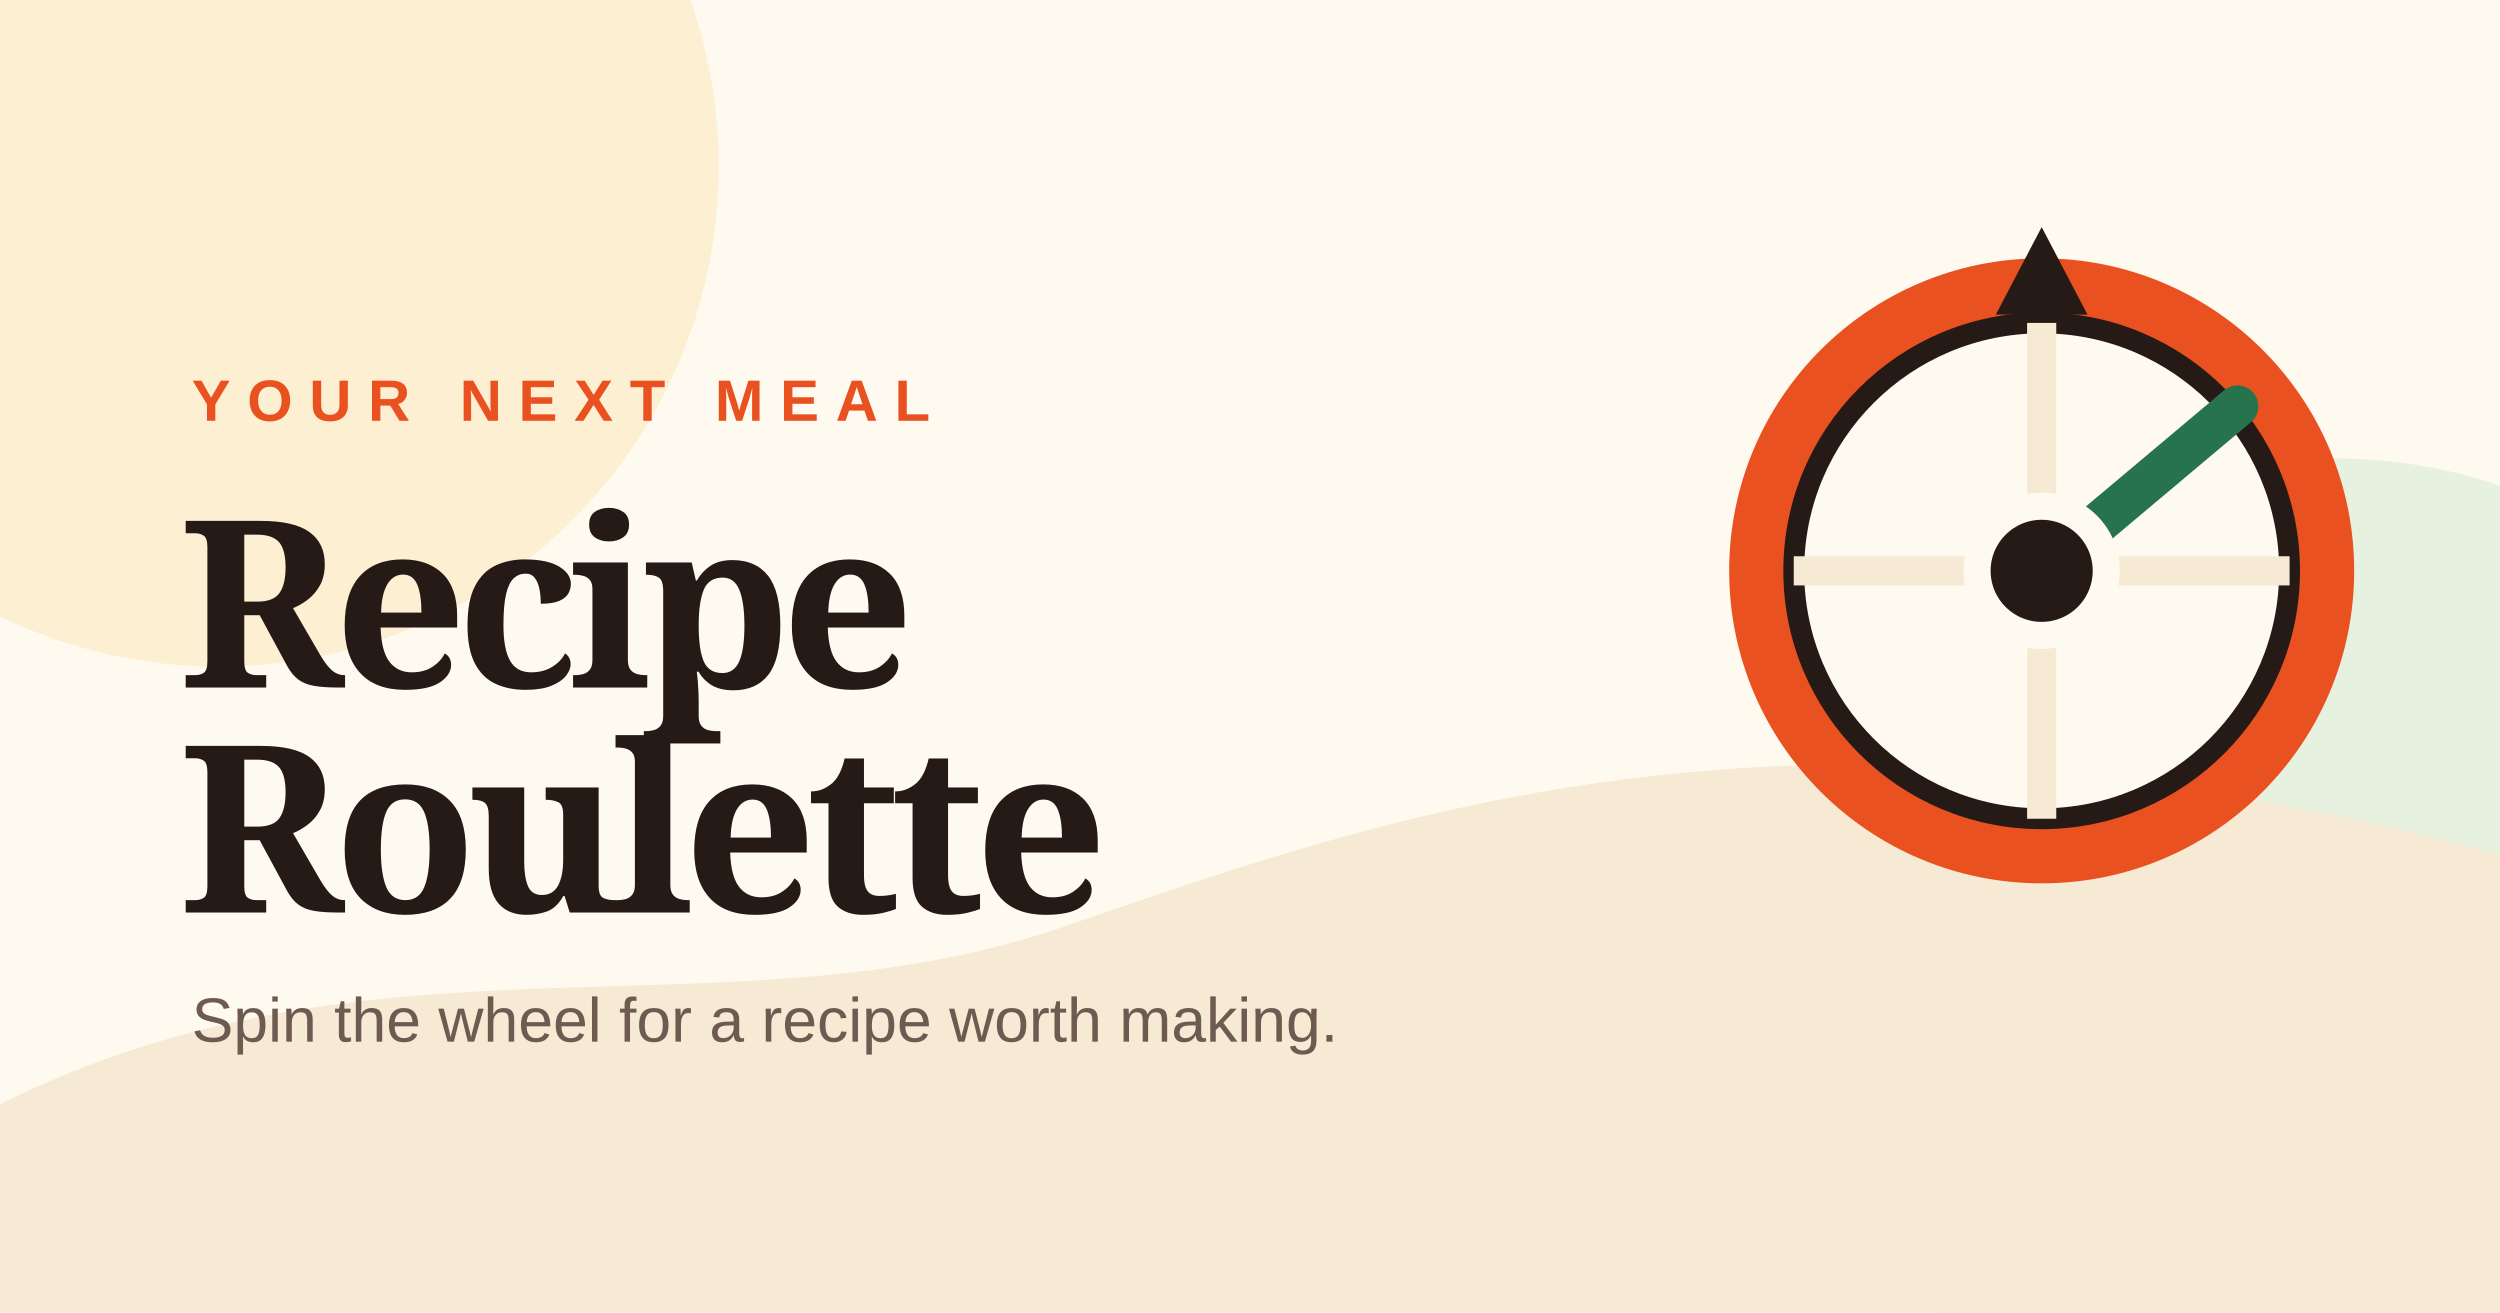
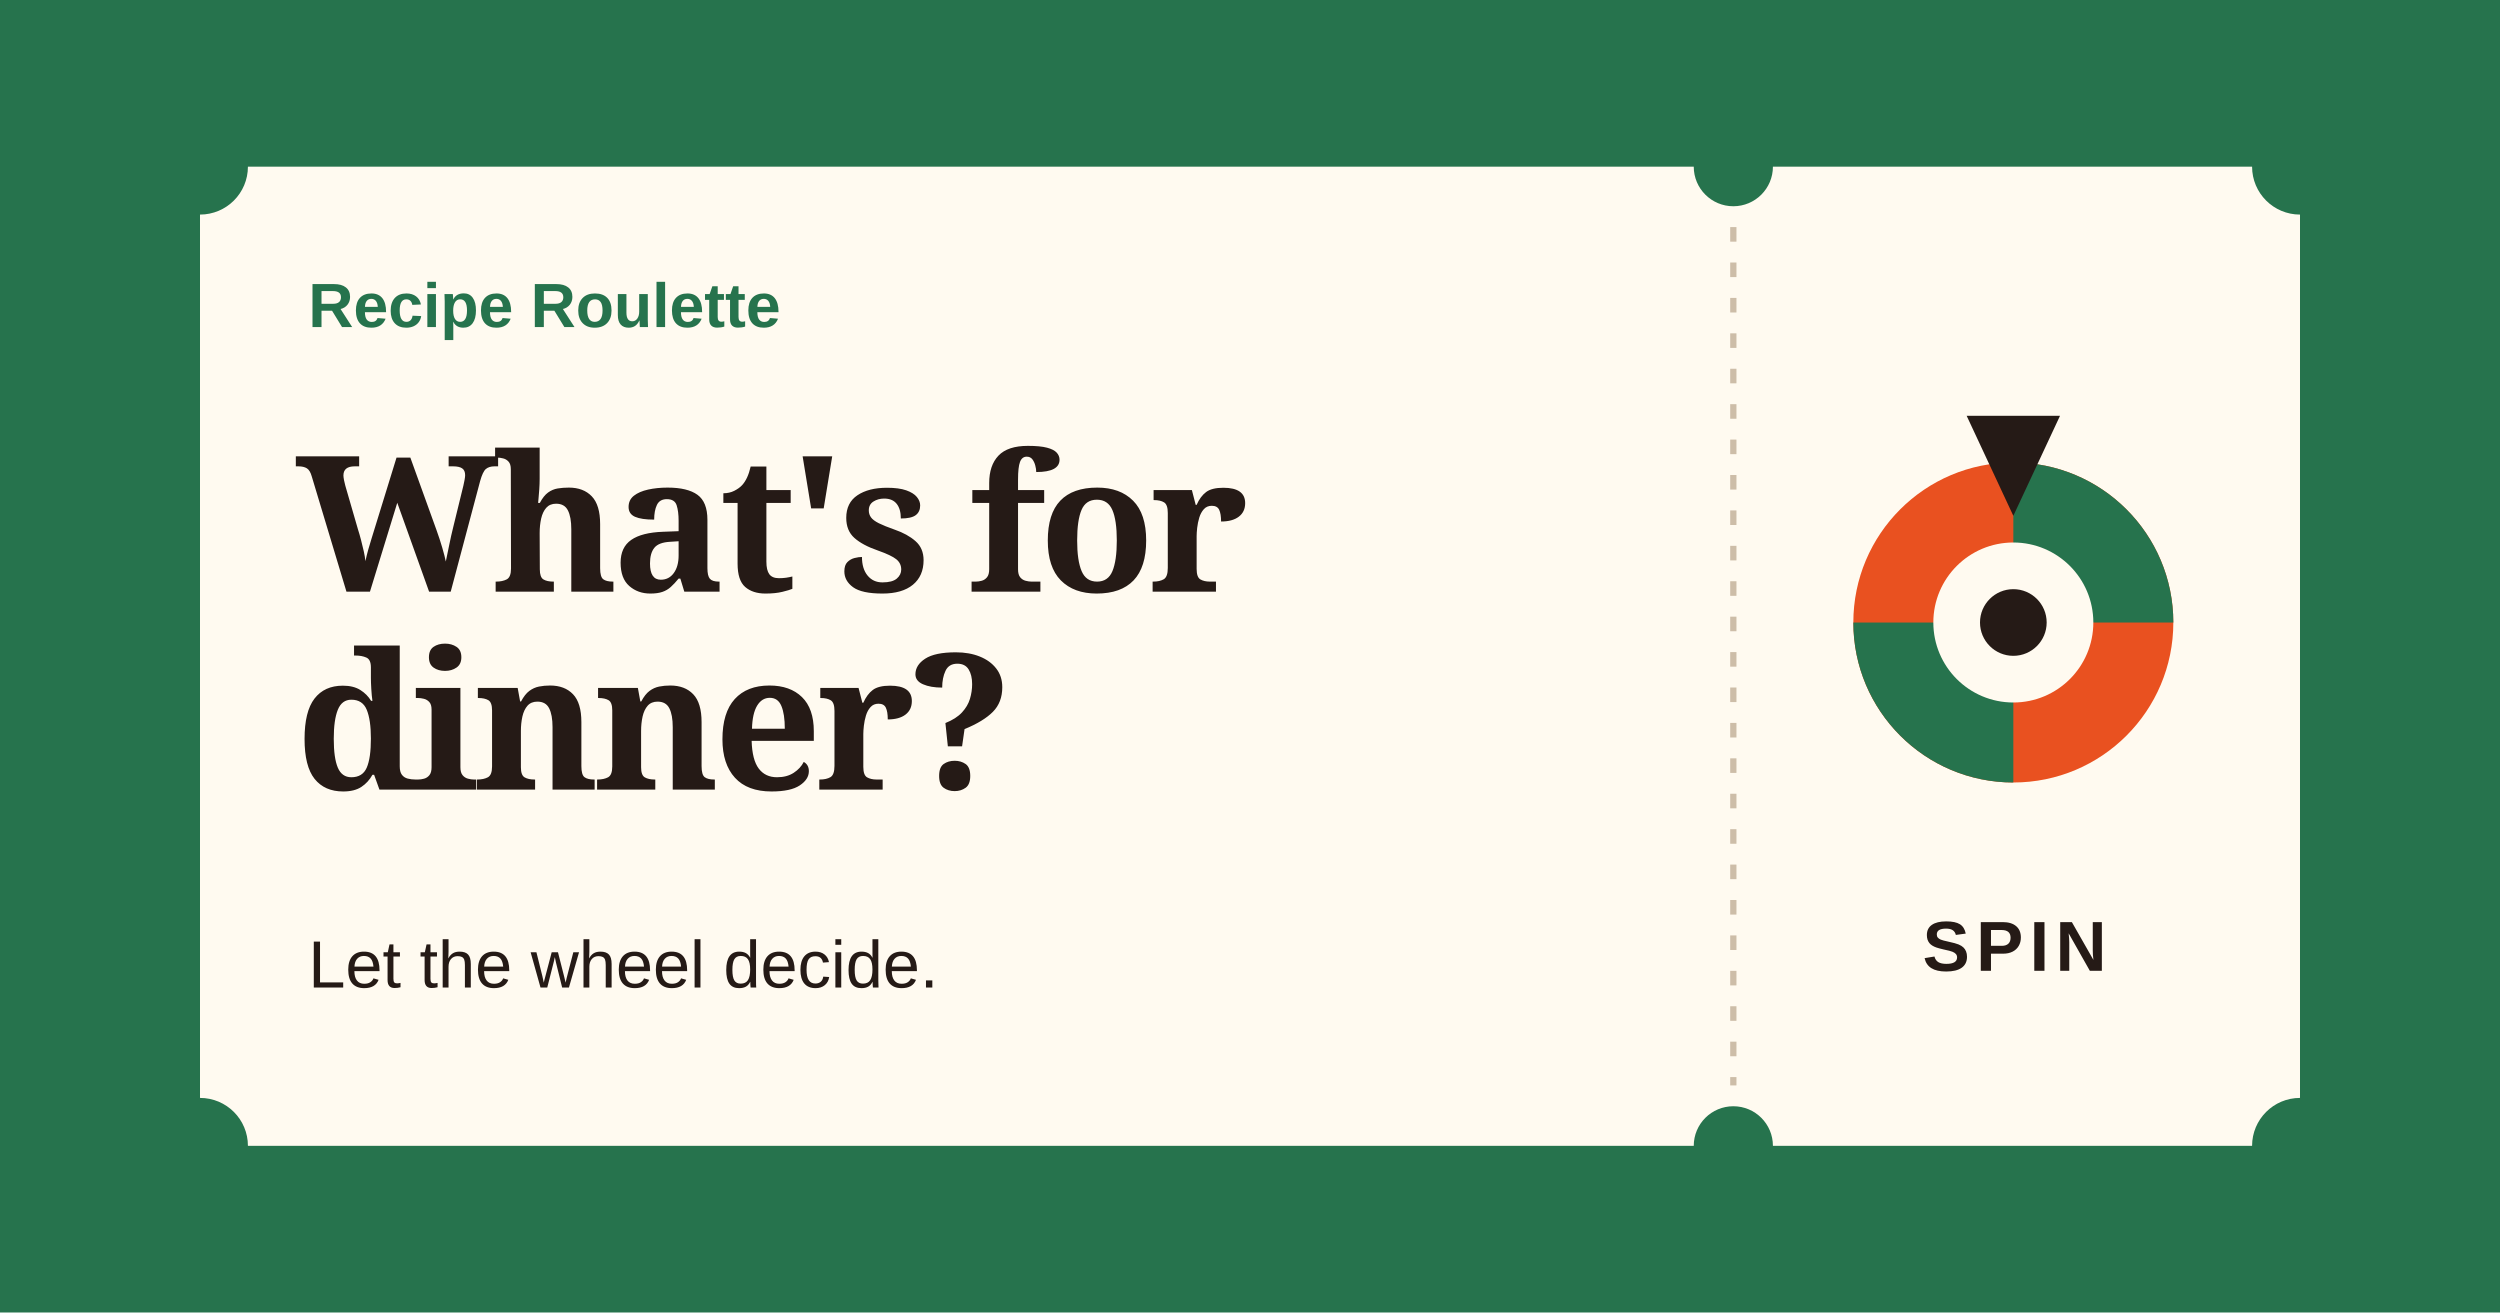
<svg xmlns="http://www.w3.org/2000/svg" width="1200" height="630" viewBox="0 0 1200 630" role="img" aria-labelledby="title description">
-   <rect width="1200" height="630" fill="#fffaf0" />
-   <circle cx="105" cy="80" r="240" fill="#f7c548" fill-opacity=".18" />
-   <circle cx="1120" cy="470" r="250" fill="#39a96b" fill-opacity=".12" />
-   <path d="M0 530c180-90 350-30 510-85s350-125 690-35v220H0Z" fill="#f6ead4" />
-   <g transform="translate(800 94)">
-     <circle cx="180" cy="180" r="150" fill="#e95120" />
-     <circle cx="180" cy="180" r="119" fill="#fffaf0" stroke="#251a16" stroke-width="10" />
-     <path d="M180 61v238M61 180h238" stroke="#f6ead4" stroke-width="14" />
-     <path d="M180 180 274 101" stroke="#26734d" stroke-width="20" stroke-linecap="round" />
-     <circle cx="180" cy="180" r="31" fill="#251a16" stroke="#fffaf0" stroke-width="13" />
-     <path d="m180 15 22 42h-44Z" fill="#251a16" />
+   <rect width="1200" height="630" fill="#26734d" />
+   <path d="M96 80h1008v470H96Z" fill="#fffaf0" />
+   <g fill="#26734d">
+     <circle cx="96" cy="80" r="23" />
+     <circle cx="1104" cy="80" r="23" />
+     <circle cx="96" cy="550" r="23" />
+     <circle cx="1104" cy="550" r="23" />
+     <circle cx="832" cy="80" r="19" />
+     <circle cx="832" cy="550" r="19" />
  </g>
-   <text x="92" y="202" fill="#e95120" font-family="Arial, sans-serif" font-size="28" font-weight="700" letter-spacing="8">YOUR NEXT MEAL</text>
-   <text x="86" y="330" fill="#251a16" font-family="Georgia, serif" font-size="112" font-weight="700" letter-spacing="-5">Recipe</text>
-   <text x="86" y="438" fill="#251a16" font-family="Georgia, serif" font-size="112" font-weight="700" letter-spacing="-5">Roulette</text>
-   <text x="92" y="500" fill="#6e5a50" font-family="Arial, sans-serif" font-size="30">Spin the wheel for a recipe worth making.</text>
+   <path d="M832 109v412" stroke="#cdbda8" stroke-width="3" stroke-dasharray="7 10" />
+   <text x="148" y="157" fill="#26734d" font-family="Arial, sans-serif" font-size="30" font-weight="700">Recipe Roulette</text>
+   <text x="142" y="284" fill="#251a16" font-family="Georgia, serif" font-size="91" font-weight="700" letter-spacing="-3">What's for</text>
+   <text x="142" y="379" fill="#251a16" font-family="Georgia, serif" font-size="91" font-weight="700" letter-spacing="-3">dinner?</text>
+   <text x="148" y="474" fill="#251a16" font-family="Arial, sans-serif" font-size="32">Let the wheel decide.</text>
+   <g transform="translate(864 190) scale(3.2)">
+     <circle cx="32" cy="34" r="24" fill="#e95120" />
+     <path d="M32 10a24 24 0 0 1 24 24H32ZM32 58A24 24 0 0 1 8 34h24Z" fill="#26734d" />
+     <circle cx="32" cy="34" r="12" fill="#fffaf0" />
+     <circle cx="32" cy="34" r="5" fill="#251a16" />
+     <path d="m25 3 7 15 7-15Z" fill="#251a16" />
+   </g>
+   <text x="967" y="466" fill="#251a16" font-family="Arial, sans-serif" font-size="34" font-weight="700" text-anchor="middle" letter-spacing="3">SPIN</text>
</svg>
